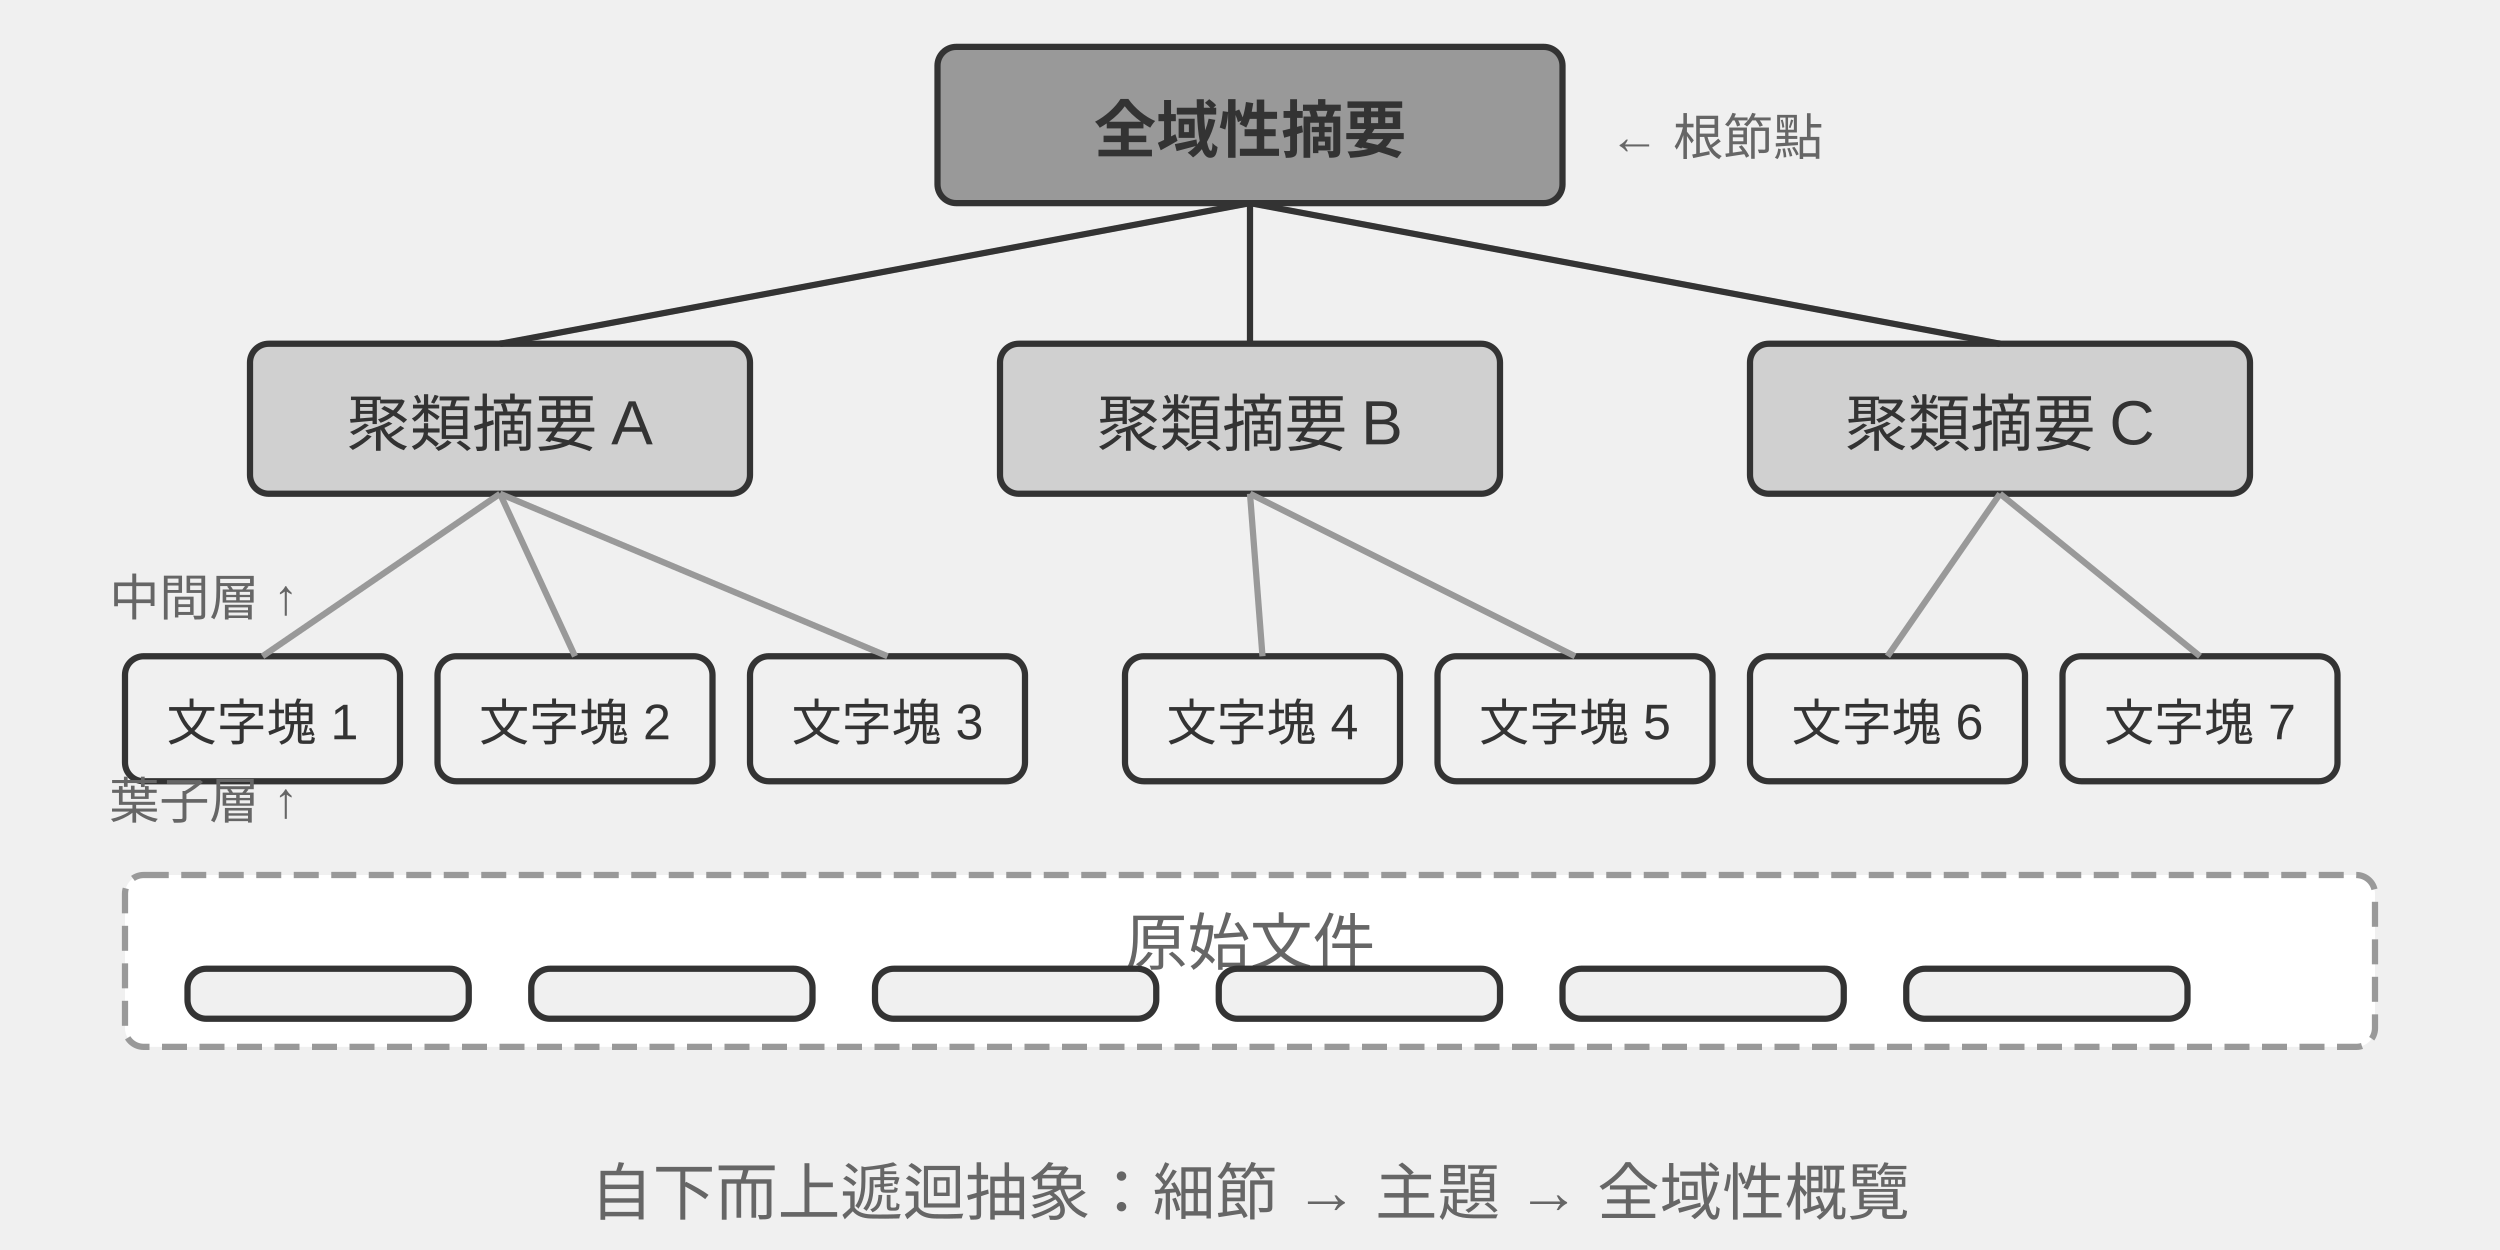
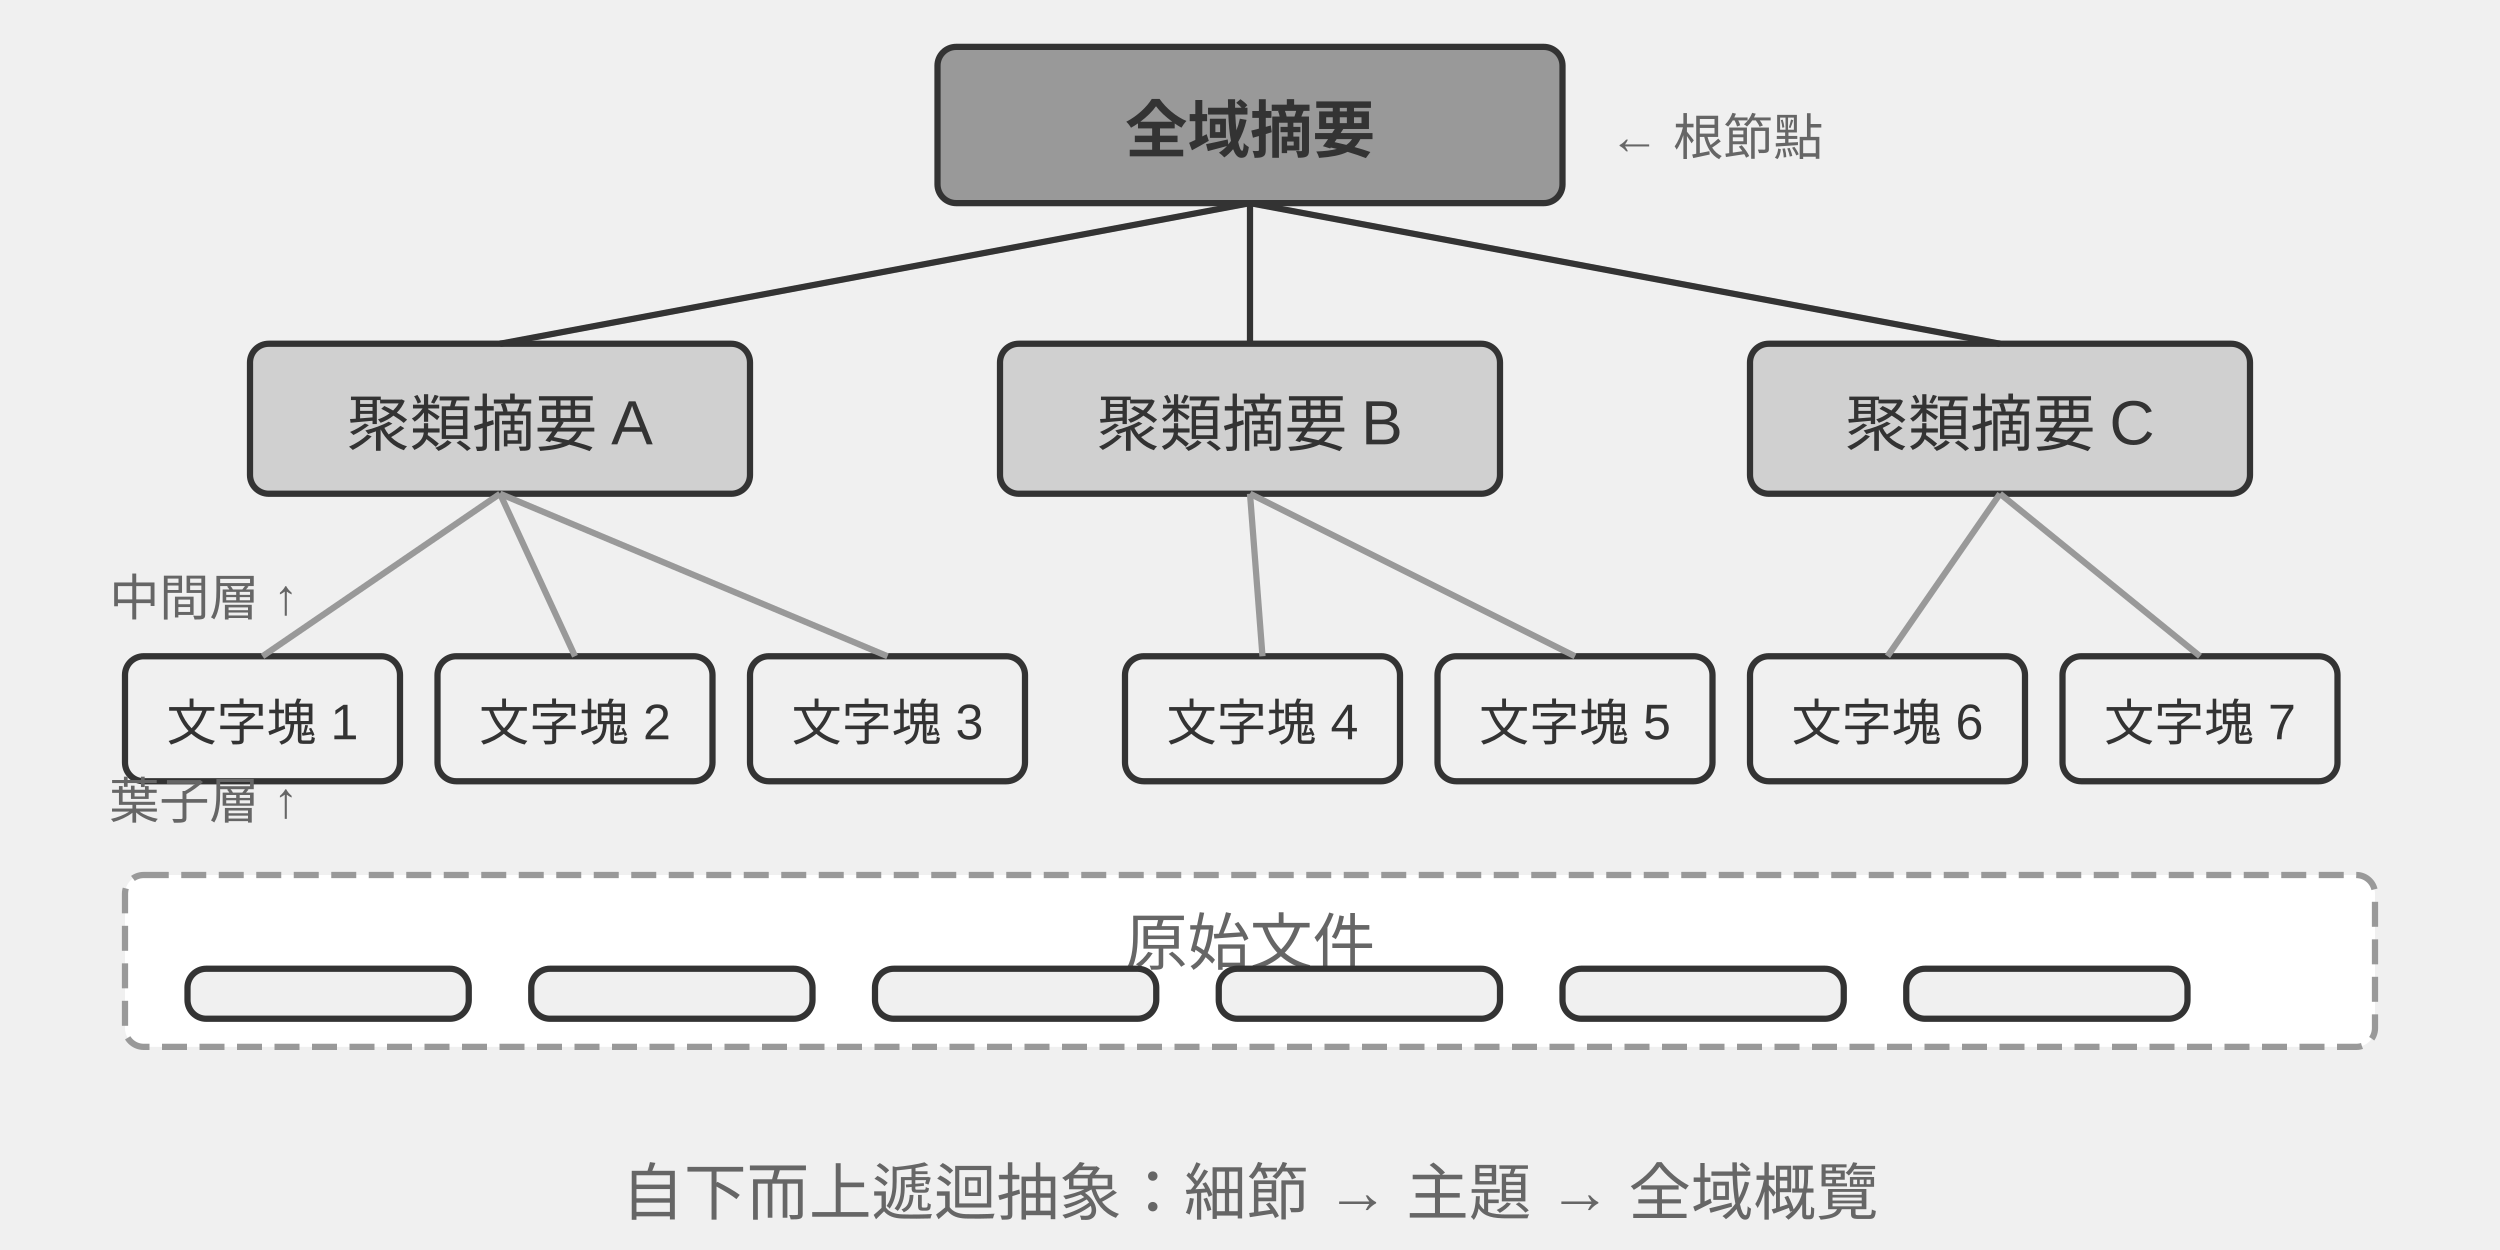
<svg xmlns="http://www.w3.org/2000/svg" viewBox="0 40 800 400" width="800" height="400" style="background:#ffffff">
  <defs>
    <marker id="ah" markerWidth="12" markerHeight="8" refX="12" refY="4" orient="auto">
      <polygon points="0 0, 12 4, 0 8" fill="#333333" />
    </marker>
    <marker id="ah-light" markerWidth="12" markerHeight="8" refX="12" refY="4" orient="auto">
      <polygon points="0 0, 12 4, 0 8" fill="#999999" />
    </marker>
  </defs>
  <rect x="300" y="55" width="200" height="50" rx="6" fill="#999999" stroke="#333333" stroke-width="2" />
-   <text x="400.0" y="80.0" font-family="Arial, 'Helvetica Neue', Helvetica, 'PingFang SC', 'Microsoft YaHei', sans-serif" font-size="20" fill="#333333" text-anchor="middle" dominant-baseline="central" font-weight="bold">全域性摘要</text>
+   <text x="400.0" y="80.0" font-family="Arial, 'Helvetica Neue', Helvetica, 'PingFang SC', 'Microsoft YaHei', sans-serif" font-size="20" fill="#333333" text-anchor="middle" dominant-baseline="central" font-weight="bold">全域摘要</text>
  <text x="515" y="80" font-family="Arial, 'Helvetica Neue', Helvetica, 'PingFang SC', 'Microsoft YaHei', sans-serif" font-size="16" fill="#666666" text-anchor="start" dominant-baseline="central" font-weight="normal">← 根節點</text>
  <rect x="80" y="150" width="160" height="48" rx="6" fill="#d0d0d0" stroke="#333333" stroke-width="2" />
  <text x="160.0" y="174.0" font-family="Arial, 'Helvetica Neue', Helvetica, 'PingFang SC', 'Microsoft YaHei', sans-serif" font-size="20" fill="#333333" text-anchor="middle" dominant-baseline="central" font-weight="normal">聚類摘要 A</text>
  <rect x="320" y="150" width="160" height="48" rx="6" fill="#d0d0d0" stroke="#333333" stroke-width="2" />
  <text x="400.0" y="174.0" font-family="Arial, 'Helvetica Neue', Helvetica, 'PingFang SC', 'Microsoft YaHei', sans-serif" font-size="20" fill="#333333" text-anchor="middle" dominant-baseline="central" font-weight="normal">聚類摘要 B</text>
  <rect x="560" y="150" width="160" height="48" rx="6" fill="#d0d0d0" stroke="#333333" stroke-width="2" />
  <text x="640.0" y="174.0" font-family="Arial, 'Helvetica Neue', Helvetica, 'PingFang SC', 'Microsoft YaHei', sans-serif" font-size="20" fill="#333333" text-anchor="middle" dominant-baseline="central" font-weight="normal">聚類摘要 C</text>
  <line x1="400" y1="105" x2="160" y2="150" stroke="#333333" stroke-width="2" />
  <line x1="400" y1="105" x2="400" y2="150" stroke="#333333" stroke-width="2" />
  <line x1="400" y1="105" x2="640" y2="150" stroke="#333333" stroke-width="2" />
  <text x="35" y="230" font-family="Arial, 'Helvetica Neue', Helvetica, 'PingFang SC', 'Microsoft YaHei', sans-serif" font-size="16" fill="#666666" text-anchor="start" dominant-baseline="central" font-weight="normal">中間層 ↑</text>
  <rect x="40" y="250" width="88" height="40" rx="6" fill="#f0f0f0" stroke="#333333" stroke-width="2" />
  <text x="84.0" y="270.0" font-family="Arial, 'Helvetica Neue', Helvetica, 'PingFang SC', 'Microsoft YaHei', sans-serif" font-size="16" fill="#333333" text-anchor="middle" dominant-baseline="central" font-weight="normal">文字塊 1</text>
  <line x1="84.0" y1="250" x2="160" y2="198" stroke="#999999" stroke-width="2" />
  <rect x="140" y="250" width="88" height="40" rx="6" fill="#f0f0f0" stroke="#333333" stroke-width="2" />
  <text x="184.0" y="270.0" font-family="Arial, 'Helvetica Neue', Helvetica, 'PingFang SC', 'Microsoft YaHei', sans-serif" font-size="16" fill="#333333" text-anchor="middle" dominant-baseline="central" font-weight="normal">文字塊 2</text>
  <line x1="184.0" y1="250" x2="160" y2="198" stroke="#999999" stroke-width="2" />
  <rect x="240" y="250" width="88" height="40" rx="6" fill="#f0f0f0" stroke="#333333" stroke-width="2" />
  <text x="284.0" y="270.0" font-family="Arial, 'Helvetica Neue', Helvetica, 'PingFang SC', 'Microsoft YaHei', sans-serif" font-size="16" fill="#333333" text-anchor="middle" dominant-baseline="central" font-weight="normal">文字塊 3</text>
  <line x1="284.0" y1="250" x2="160" y2="198" stroke="#999999" stroke-width="2" />
  <rect x="360" y="250" width="88" height="40" rx="6" fill="#f0f0f0" stroke="#333333" stroke-width="2" />
  <text x="404.0" y="270.0" font-family="Arial, 'Helvetica Neue', Helvetica, 'PingFang SC', 'Microsoft YaHei', sans-serif" font-size="16" fill="#333333" text-anchor="middle" dominant-baseline="central" font-weight="normal">文字塊 4</text>
  <line x1="404.0" y1="250" x2="400" y2="198" stroke="#999999" stroke-width="2" />
  <rect x="460" y="250" width="88" height="40" rx="6" fill="#f0f0f0" stroke="#333333" stroke-width="2" />
  <text x="504.0" y="270.0" font-family="Arial, 'Helvetica Neue', Helvetica, 'PingFang SC', 'Microsoft YaHei', sans-serif" font-size="16" fill="#333333" text-anchor="middle" dominant-baseline="central" font-weight="normal">文字塊 5</text>
  <line x1="504.0" y1="250" x2="400" y2="198" stroke="#999999" stroke-width="2" />
  <rect x="560" y="250" width="88" height="40" rx="6" fill="#f0f0f0" stroke="#333333" stroke-width="2" />
  <text x="604.0" y="270.0" font-family="Arial, 'Helvetica Neue', Helvetica, 'PingFang SC', 'Microsoft YaHei', sans-serif" font-size="16" fill="#333333" text-anchor="middle" dominant-baseline="central" font-weight="normal">文字塊 6</text>
  <line x1="604.0" y1="250" x2="640" y2="198" stroke="#999999" stroke-width="2" />
  <rect x="660" y="250" width="88" height="40" rx="6" fill="#f0f0f0" stroke="#333333" stroke-width="2" />
  <text x="704.0" y="270.0" font-family="Arial, 'Helvetica Neue', Helvetica, 'PingFang SC', 'Microsoft YaHei', sans-serif" font-size="16" fill="#333333" text-anchor="middle" dominant-baseline="central" font-weight="normal">文字塊 7</text>
  <line x1="704.0" y1="250" x2="640" y2="198" stroke="#999999" stroke-width="2" />
  <text x="35" y="295" font-family="Arial, 'Helvetica Neue', Helvetica, 'PingFang SC', 'Microsoft YaHei', sans-serif" font-size="16" fill="#666666" text-anchor="start" dominant-baseline="central" font-weight="normal">葉子層 ↑</text>
  <rect x="40" y="320" width="720" height="55" rx="6" fill="#ffffff" stroke="#999999" stroke-width="2" stroke-dasharray="8,4" />
  <text x="400" y="340" font-family="Arial, 'Helvetica Neue', Helvetica, 'PingFang SC', 'Microsoft YaHei', sans-serif" font-size="20" fill="#666666" text-anchor="middle" dominant-baseline="central" font-weight="normal">原始文件</text>
  <rect x="60" y="350" width="90" height="16" rx="6" fill="#f0f0f0" stroke="#333333" stroke-width="2" />
  <rect x="170" y="350" width="90" height="16" rx="6" fill="#f0f0f0" stroke="#333333" stroke-width="2" />
  <rect x="280" y="350" width="90" height="16" rx="6" fill="#f0f0f0" stroke="#333333" stroke-width="2" />
  <rect x="390" y="350" width="90" height="16" rx="6" fill="#f0f0f0" stroke="#333333" stroke-width="2" />
  <rect x="500" y="350" width="90" height="16" rx="6" fill="#f0f0f0" stroke="#333333" stroke-width="2" />
  <rect x="610" y="350" width="90" height="16" rx="6" fill="#f0f0f0" stroke="#333333" stroke-width="2" />
-   <text x="400.0" y="420" font-family="Arial, 'Helvetica Neue', Helvetica, 'PingFang SC', 'Microsoft YaHei', sans-serif" font-size="20" fill="#666666" text-anchor="middle" dominant-baseline="central" font-weight="normal">自下而上遞迴抽象：細節 → 主題 → 全域性概覽</text>
+   <text x="400.0" y="420" font-family="Arial, 'Helvetica Neue', Helvetica, 'PingFang SC', 'Microsoft YaHei', sans-serif" font-size="20" fill="#666666" text-anchor="middle" dominant-baseline="central" font-weight="normal">自下而上遞迴抽象：細節 → 主題 → 全域概覽</text>
</svg>
